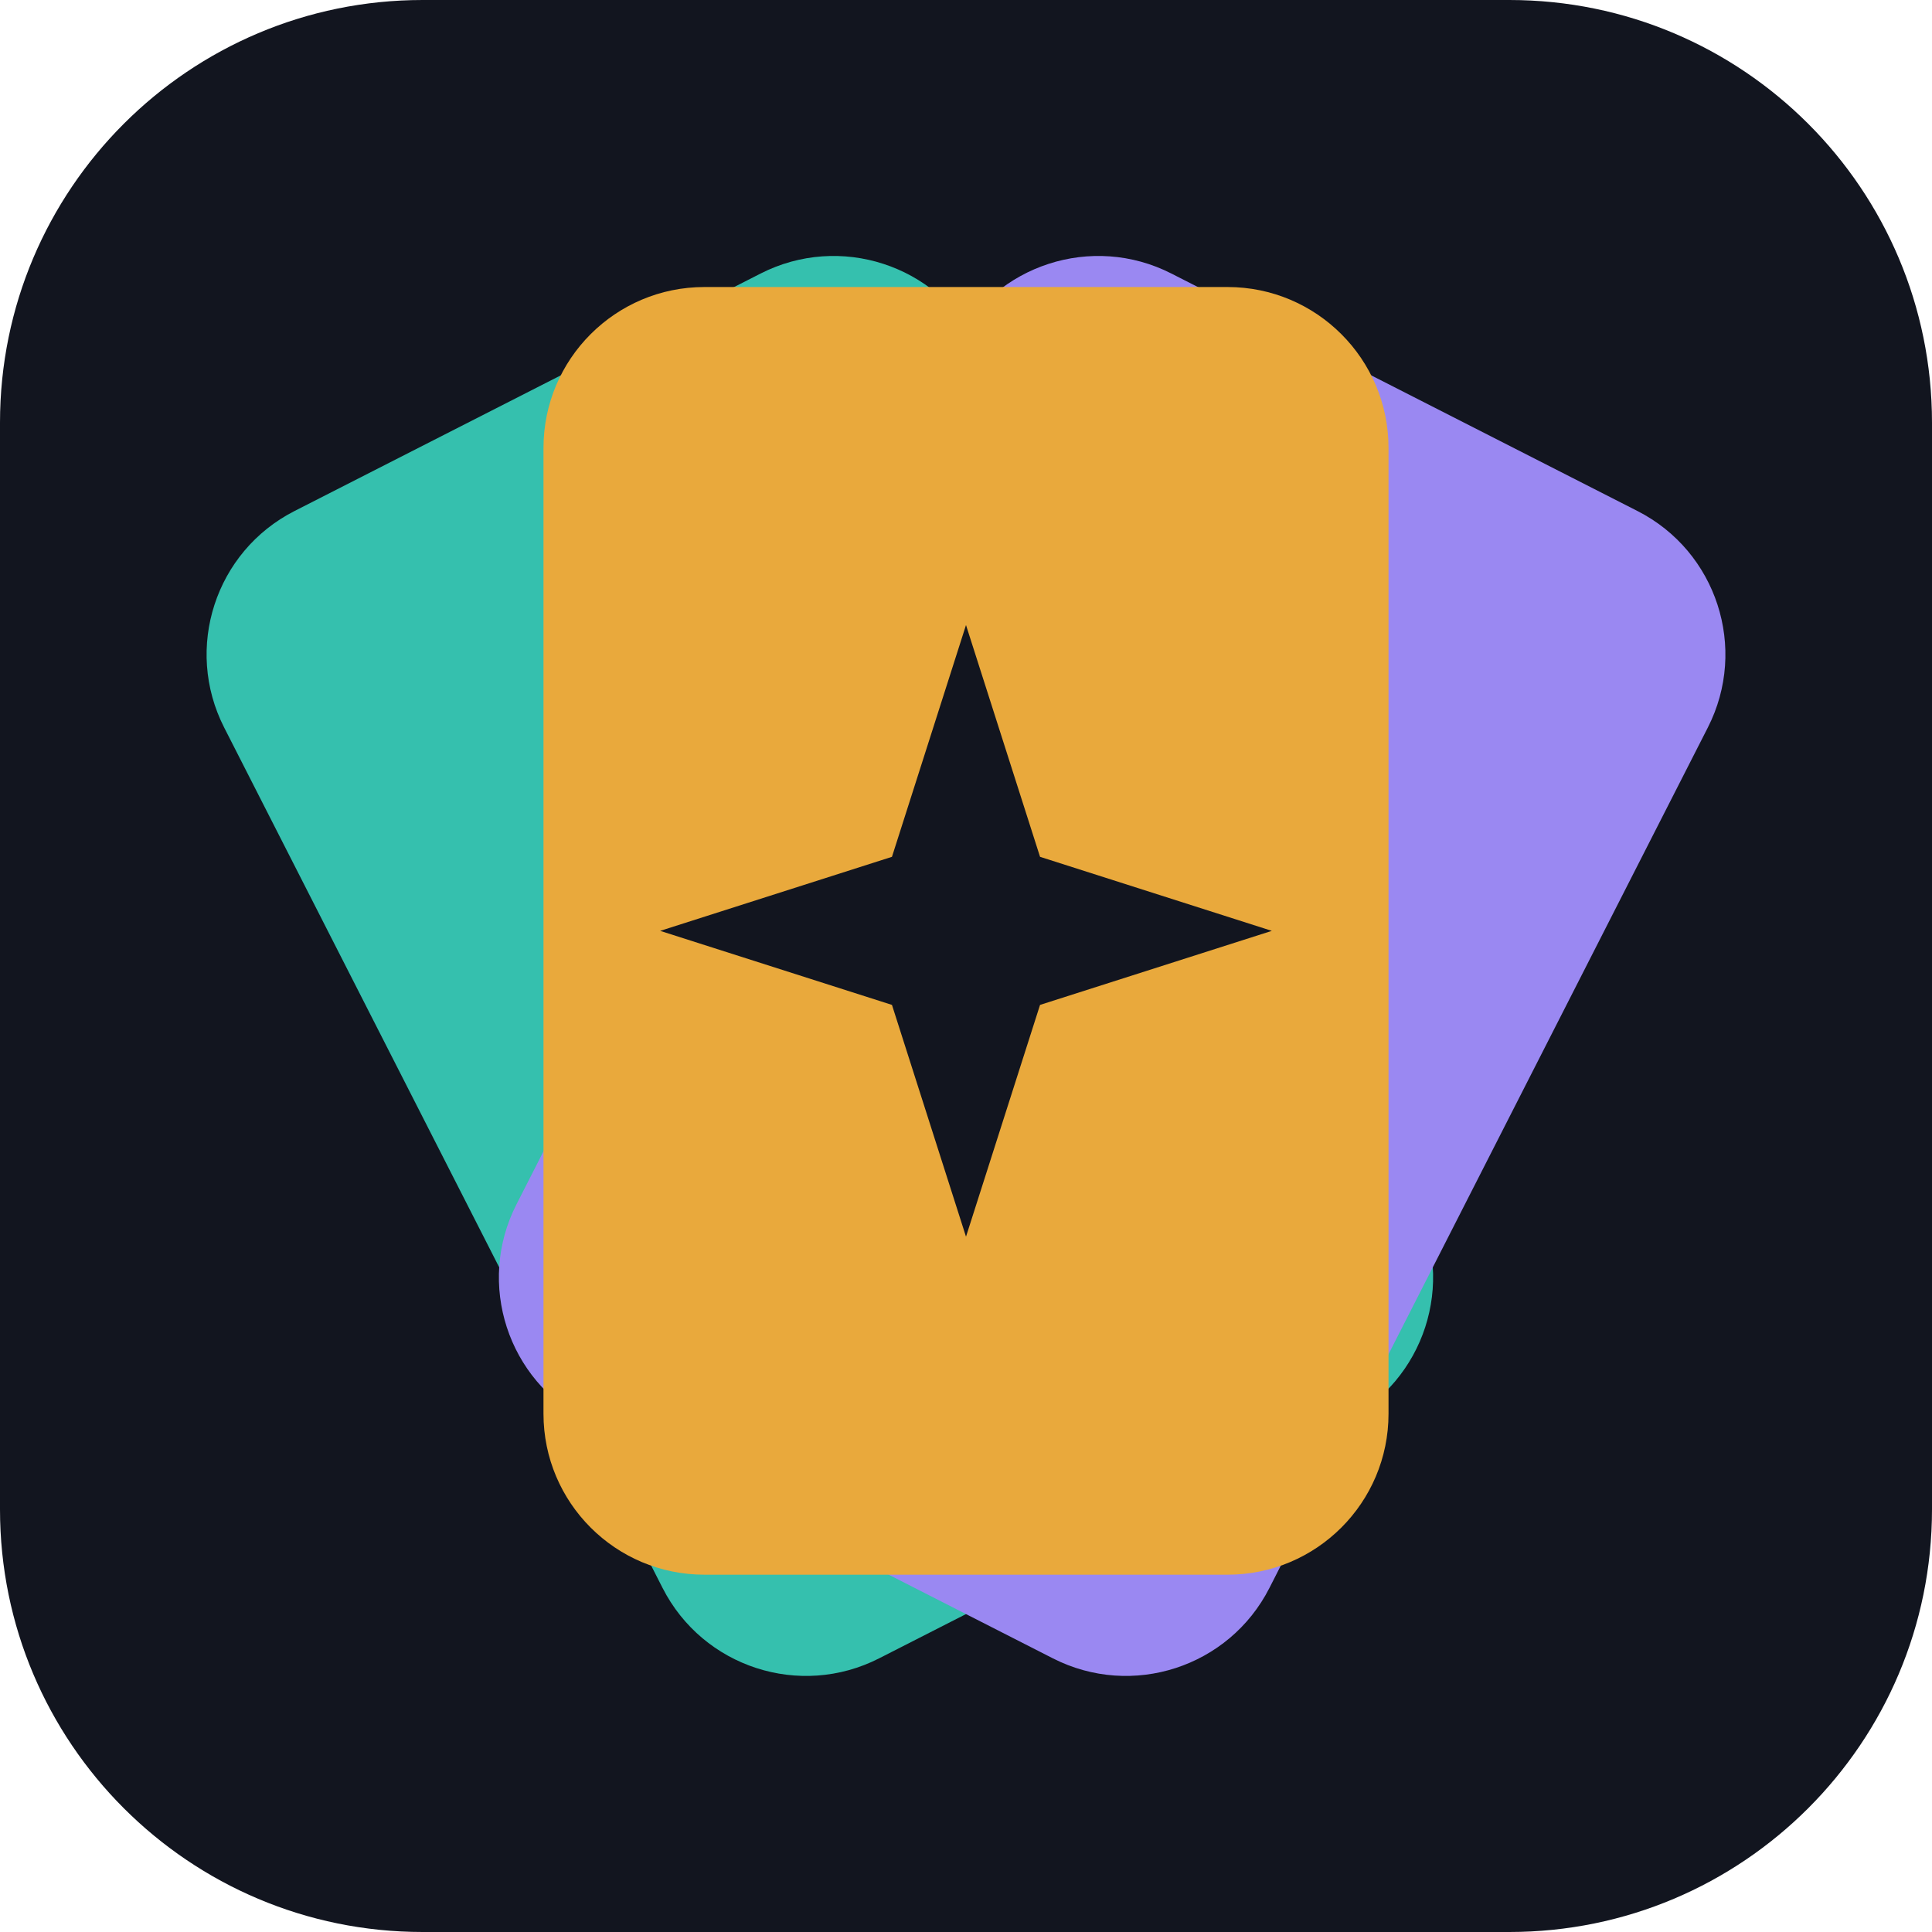
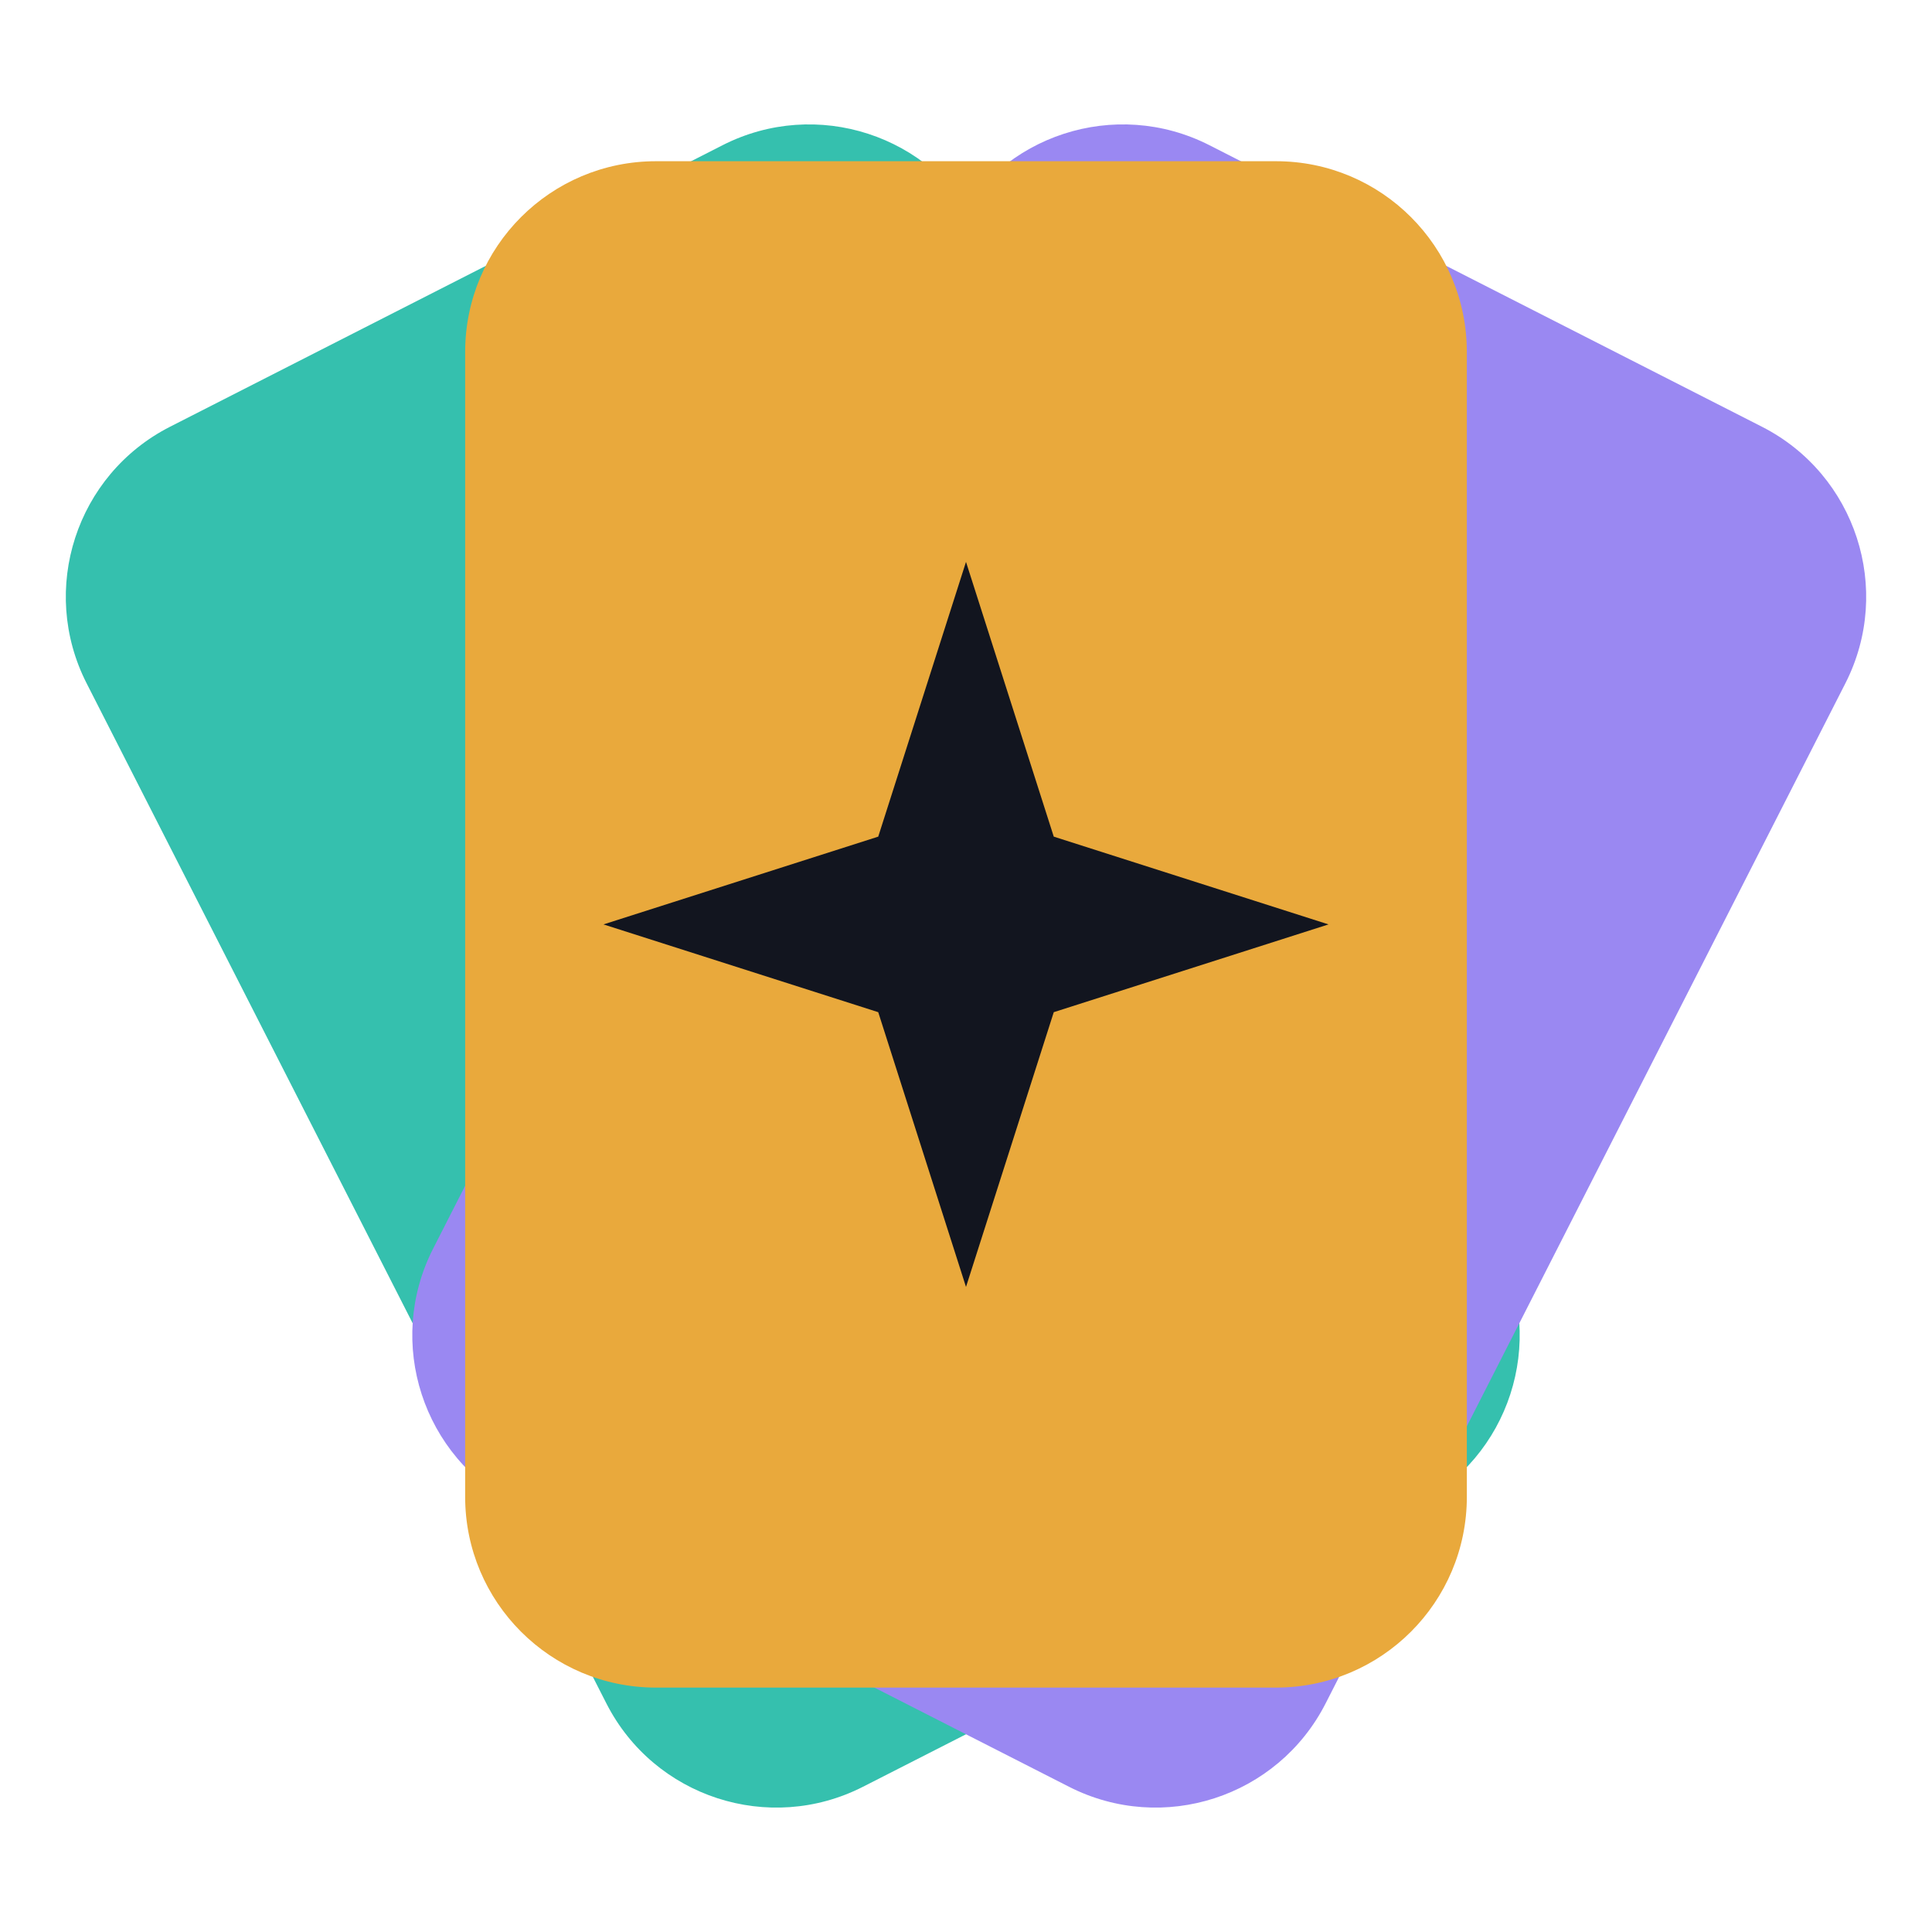
- <svg xmlns="http://www.w3.org/2000/svg" viewBox="0 0 64 64" width="64" height="64" role="img" aria-label="Fanned cards">
-   <rect width="64" height="64" rx="14" fill="#12151F" />
-   <g transform="translate(32 41.5) scale(1.333)">
+ <svg xmlns="http://www.w3.org/2000/svg" viewBox="0 0 64 64" width="64" height="64" role="img" aria-label="Draw Phase">
+   <g transform="translate(32.000 43.263) scale(1.5801)">
    <rect x="-10.5" y="-24" width="21" height="32" rx="4" fill="#35C0AE" transform="rotate(-27)" />
    <rect x="-10.5" y="-24" width="21" height="32" rx="4" fill="#9A88F2" transform="rotate(27)" />
    <rect x="-10.5" y="-24" width="21" height="32" rx="4" fill="#E9A93C" />
-     <path d="M0 -15.6 L1.84 -9.84 L7.6 -8 L1.84 -6.16 L0 -0.4 L-1.84 -6.16 L-7.6 -8 L-1.84 -9.84 Z" fill="#12151F" />
+     <path d="M0.00 -15.60 L1.84 -9.84 L7.60 -8.00 L1.84 -6.16 L0.00 -0.40 L-1.84 -6.16 L-7.60 -8.00 L-1.84 -9.84 Z" fill="#12151F" />
  </g>
</svg>
